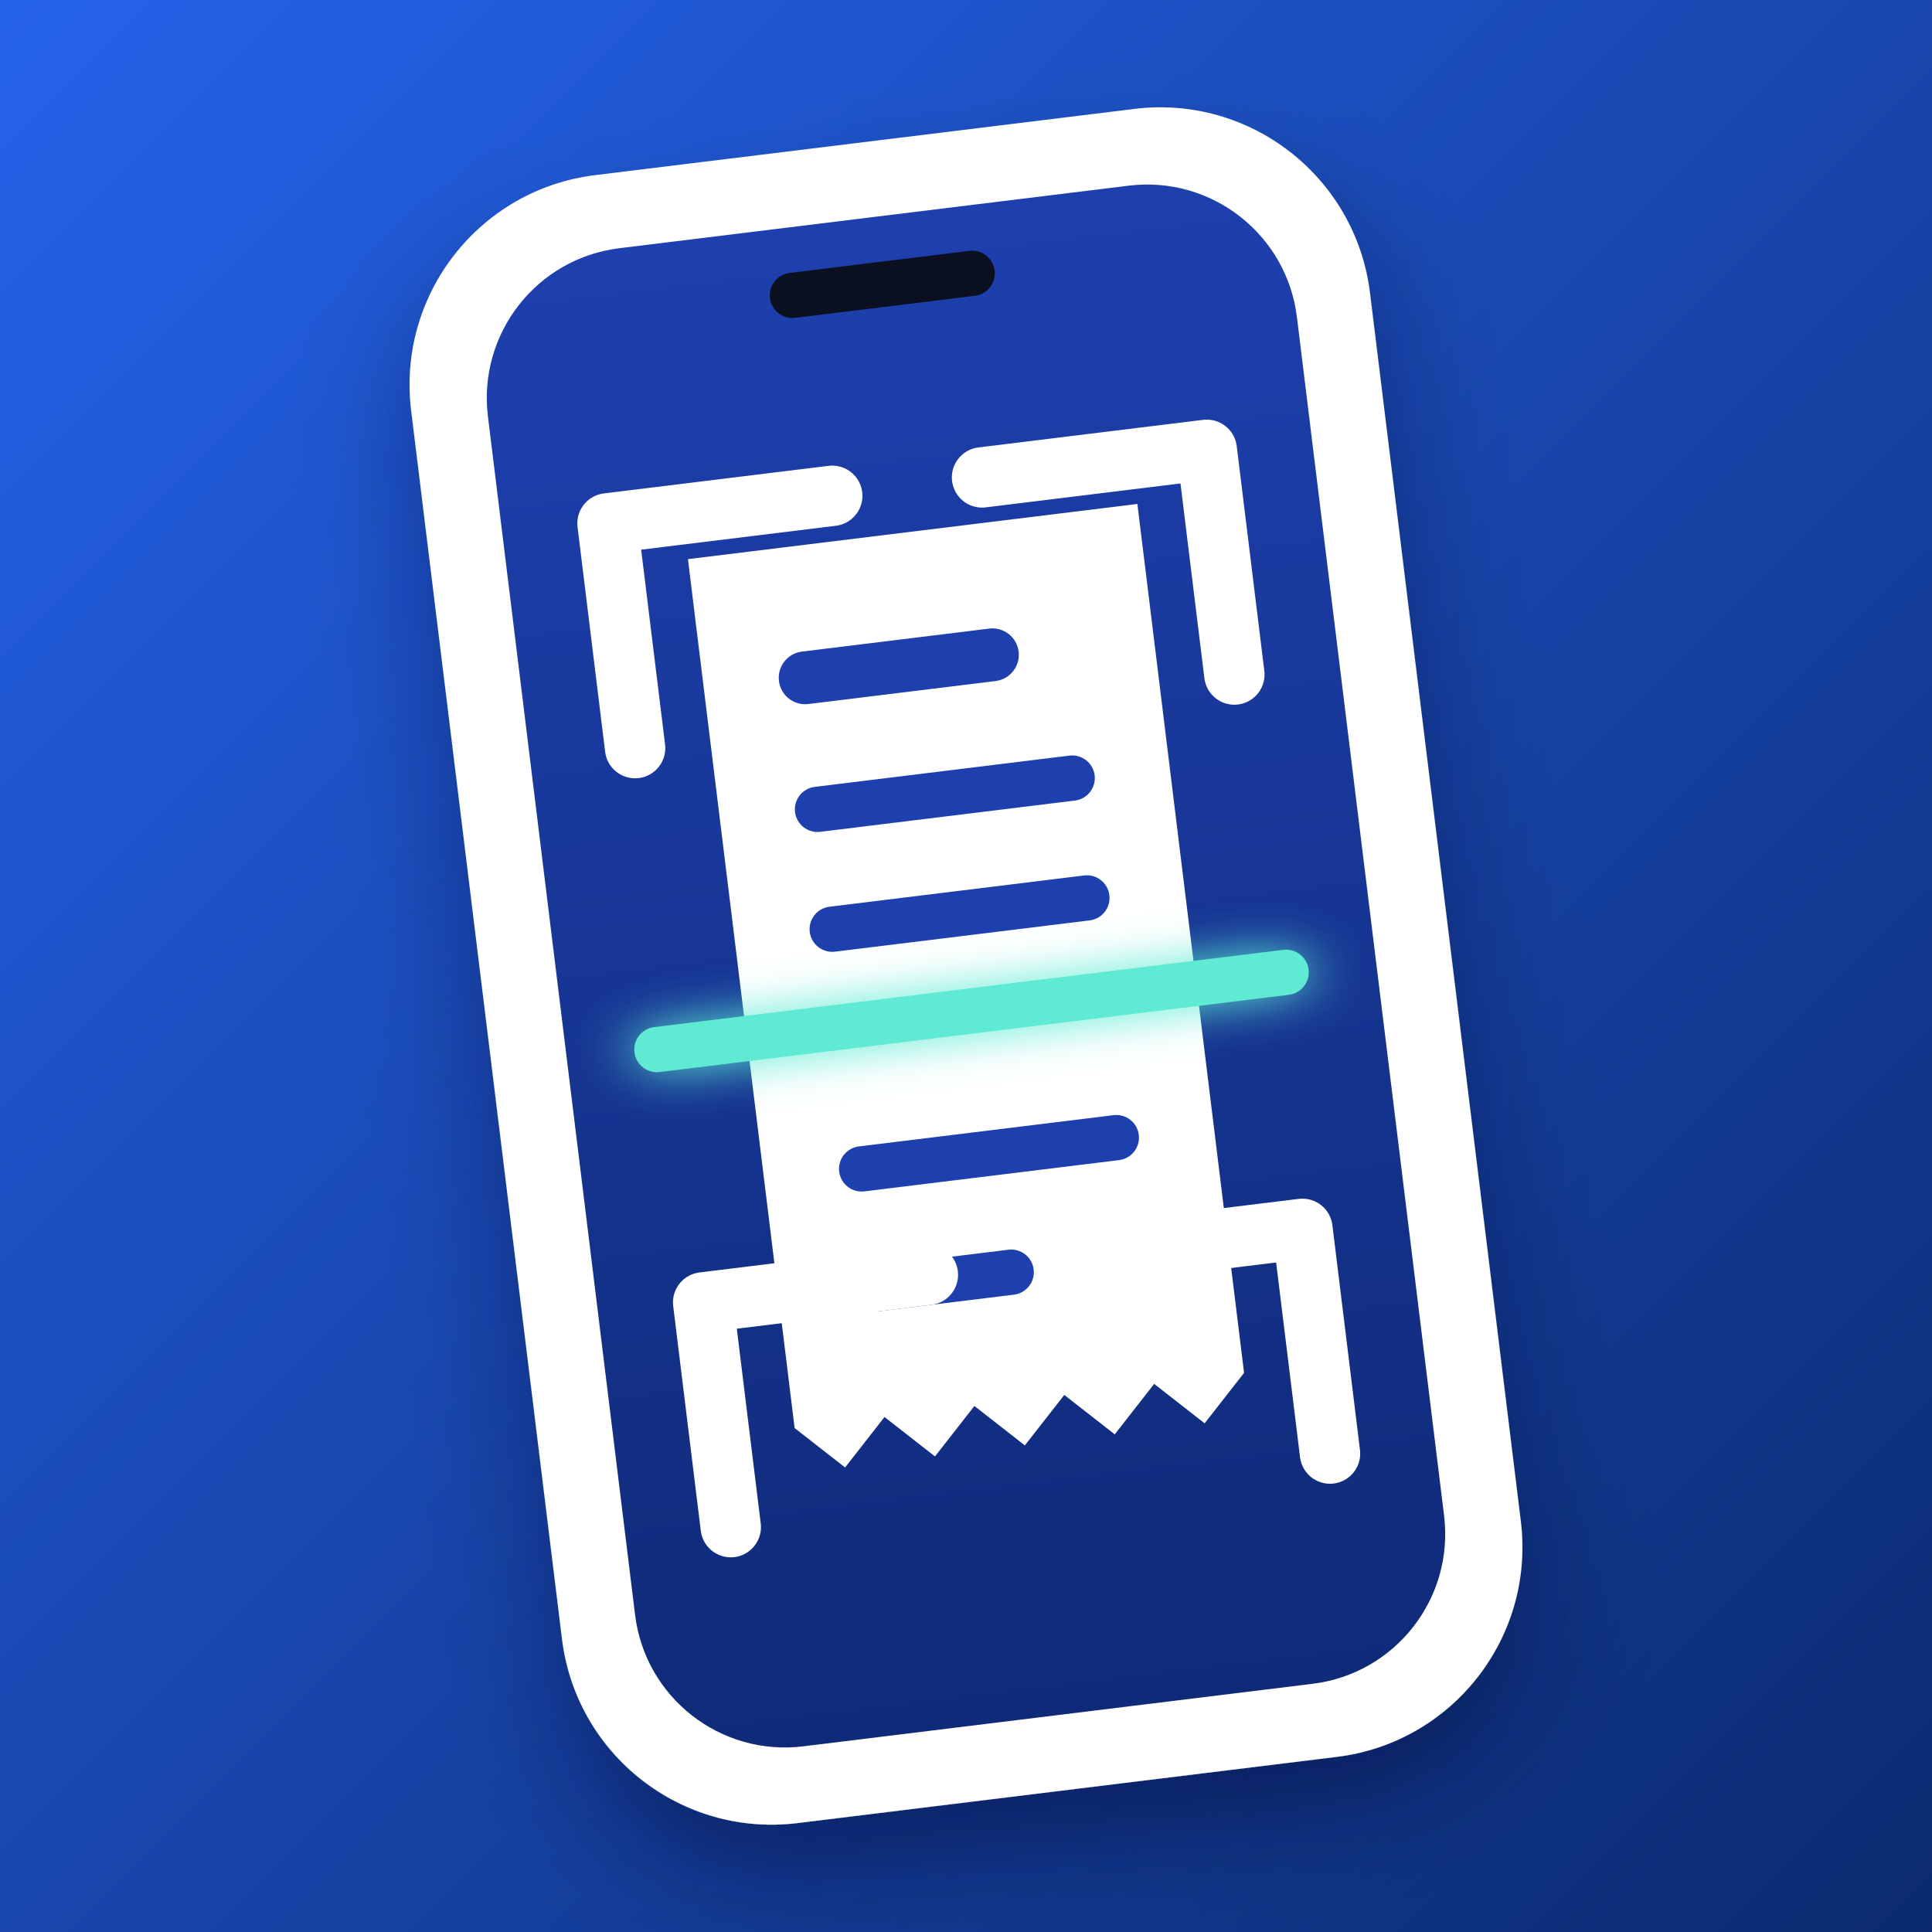
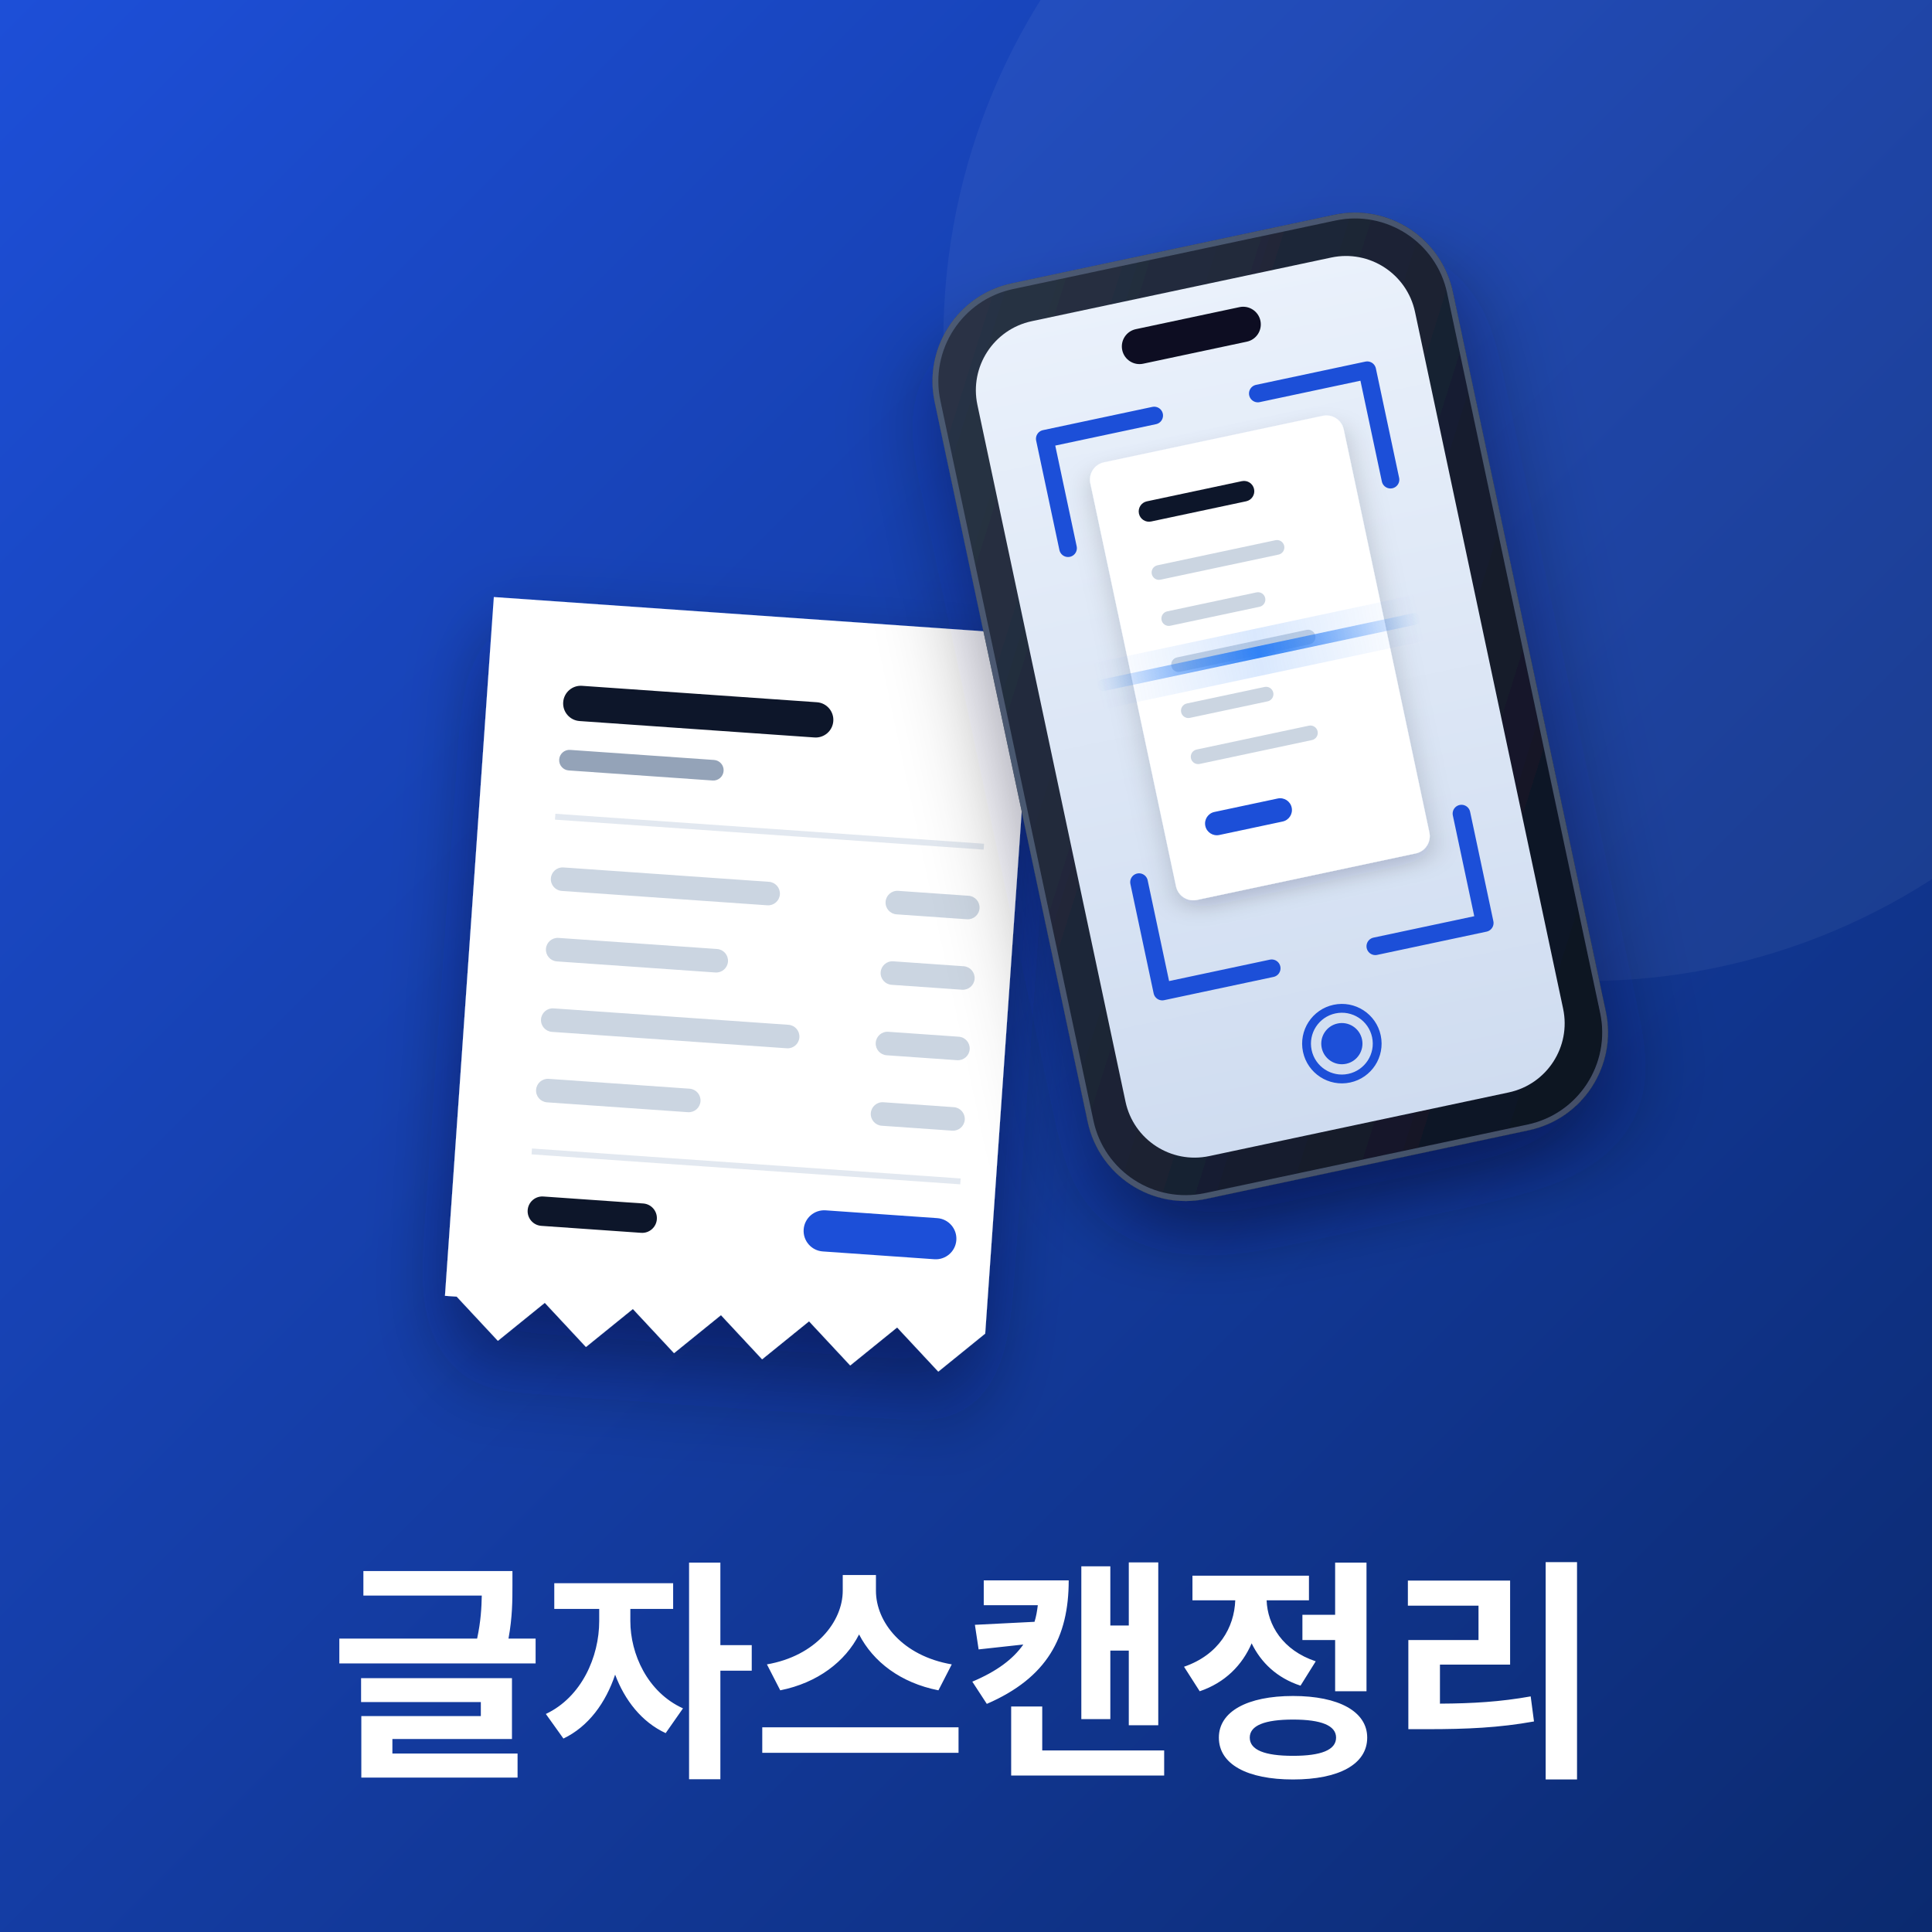
<svg xmlns="http://www.w3.org/2000/svg" viewBox="0 0 512 512">
  <defs>
    <linearGradient id="bg" x1="0" y1="0" x2="1" y2="1">
-       <stop offset="0" stop-color="#2563eb" />
+       <stop offset="0" stop-color="#1d4fd8" />
      <stop offset="1" stop-color="#0b2a6f" />
    </linearGradient>
+     <linearGradient id="body" x1="0" y1="0" x2="1" y2="1">
+       <stop offset="0" stop-color="#2b3547" />
+       <stop offset="1" stop-color="#0b1020" />
+     </linearGradient>
    <linearGradient id="scr" x1="0" y1="0" x2="0" y2="1">
-       <stop offset="0" stop-color="#1e40af" />
-       <stop offset="1" stop-color="#0f2a78" />
+       <stop offset="0" stop-color="#eaf1fb" />
+       <stop offset="1" stop-color="#cfdcf0" />
    </linearGradient>
-     <filter id="glow" x="-20%" y="-300%" width="140%" height="700%">
-       <feGaussianBlur stdDeviation="7" result="b" />
-       <feMerge>
-         <feMergeNode in="b" />
-         <feMergeNode in="SourceGraphic" />
-       </feMerge>
+     <linearGradient id="scan" x1="0" y1="0" x2="1" y2="0">
+       <stop offset="0" stop-color="#3182f6" stop-opacity="0" />
+       <stop offset=".5" stop-color="#3182f6" />
+       <stop offset="1" stop-color="#3182f6" stop-opacity="0" />
+     </linearGradient>
+     <filter id="sh" x="-30%" y="-30%" width="160%" height="170%">
+       <feDropShadow dx="0" dy="14" stdDeviation="14" flood-color="#020a24" flood-opacity=".45" />
    </filter>
-     <filter id="sh" x="-30%" y="-30%" width="160%" height="160%">
-       <feDropShadow dx="0" dy="14" stdDeviation="14" flood-color="#020a24" flood-opacity=".4" />
+     <filter id="sh2" x="-30%" y="-30%" width="160%" height="170%">
+       <feDropShadow dx="0" dy="3" stdDeviation="4" flood-color="#0b1020" flood-opacity=".18" />
    </filter>
  </defs>
  <rect width="512" height="512" fill="url(#bg)" />
-   <g transform="rotate(-7 256 256)">
-     <rect x="128" y="36" width="256" height="440" rx="56" fill="#fff" filter="url(#sh)" />
-     <rect x="148" y="56" width="216" height="400" rx="40" fill="url(#scr)" />
-     <rect x="226" y="68" width="60" height="12" rx="6" fill="#0b1020" />
-     <path d="M196 140H316V372L304 384 292 372 280 384 268 372 256 384 244 372 232 384 220 372 208 384 196 372Z" fill="#fff" />
-     <g fill="#1e40af">
-       <rect x="216" y="168" width="64" height="14" rx="7" />
-       <rect x="216" y="204" width="80" height="12" rx="6" />
-       <rect x="216" y="236" width="80" height="12" rx="6" />
-       <rect x="216" y="300" width="80" height="12" rx="6" />
-       <rect x="216" y="332" width="48" height="12" rx="6" />
+   <circle cx="420" cy="90" r="170" fill="#fff" opacity=".05" />
+   <g transform="translate(256 18) scale(.78) translate(-256 0)">
+     <g transform="rotate(4 180 320)" filter="url(#sh)">
+       <path d="M86 186H270V424L255 438 240 424 225 438 210 424 195 438 180 424 165 438 150 424 135 438 120 424 105 438 90 424 86 424Z" fill="#fff" />
+       <rect x="112" y="214" width="92" height="12" rx="6" fill="#0f172a" />
+       <rect x="112" y="236" width="56" height="7" rx="3.5" fill="#94a3b8" />
+       <rect x="112" y="258" width="146" height="2" fill="#e2e8f0" />
+       <g fill="#cbd5e1">
+         <rect x="112" y="276" width="78" height="8" rx="4" />
+         <rect x="226" y="276" width="32" height="8" rx="4" />
+         <rect x="112" y="300" width="62" height="8" rx="4" />
+         <rect x="226" y="300" width="32" height="8" rx="4" />
+         <rect x="112" y="324" width="88" height="8" rx="4" />
+         <rect x="226" y="324" width="32" height="8" rx="4" />
+         <rect x="112" y="348" width="56" height="8" rx="4" />
+         <rect x="226" y="348" width="32" height="8" rx="4" />
+       </g>
+       <rect x="112" y="372" width="146" height="2" fill="#e2e8f0" />
+       <rect x="112" y="388" width="44" height="10" rx="5" fill="#0f172a" />
+       <rect x="206" y="386" width="52" height="14" rx="7" fill="#1d4fd8" />
    </g>
-     <path d="M176 188V128h60M336 188V128h-60M176 396V336h60M336 396V336h-60" fill="none" stroke="#fff" stroke-width="16" stroke-linecap="round" stroke-linejoin="round" />
-     <rect x="166" y="262" width="180" height="12" rx="6" fill="#5eead4" filter="url(#glow)" />
+     <g transform="rotate(-12 360 220)" filter="url(#sh)">
+       <rect x="270" y="58" width="180" height="318" rx="34" fill="url(#body)" />
+       <rect x="271" y="59" width="178" height="316" rx="33" fill="none" stroke="#5b6b86" stroke-width="2" opacity=".7" />
+       <rect x="284" y="72" width="152" height="290" rx="24" fill="url(#scr)" />
+       <rect x="336" y="82" width="48" height="12" rx="6" fill="#0b1020" />
+       <g filter="url(#sh2)">
+         <rect x="316" y="124" width="88" height="152" rx="6" fill="#fff" />
+       </g>
+       <rect x="330" y="140" width="40" height="7" rx="3.5" fill="#0f172a" />
+       <g fill="#cbd5e1">
+         <rect x="330" y="162" width="46" height="5" rx="2.5" />
+         <rect x="330" y="178" width="36" height="5" rx="2.5" />
+         <rect x="330" y="194" width="50" height="5" rx="2.5" />
+         <rect x="330" y="210" width="32" height="5" rx="2.5" />
+         <rect x="330" y="226" width="44" height="5" rx="2.5" />
+       </g>
+       <rect x="330" y="248" width="30" height="8" rx="4" fill="#1d4fd8" />
+       <rect x="304" y="196" width="112" height="4" rx="2" fill="url(#scan)" />
+       <rect x="304" y="190" width="112" height="16" fill="url(#scan)" opacity=".18" />
+       <path d="M304 150V112h38M416 150V112h-38M304 266v38h38M416 266v38h-38" fill="none" stroke="#1d4fd8" stroke-width="6" stroke-linecap="round" stroke-linejoin="round" />
+       <circle cx="360" cy="334" r="12" fill="none" stroke="#1d4fd8" stroke-width="3" />
+       <circle cx="360" cy="334" r="7" fill="#1d4fd8" />
+     </g>
  </g>
+   <text x="256" y="466" text-anchor="middle" font-family="Pretendard,'Apple SD Gothic Neo','Malgun Gothic','Noto Sans KR',sans-serif" font-size="62" font-weight="800" fill="#fff" letter-spacing="-1">글자스캔정리</text>
</svg>
